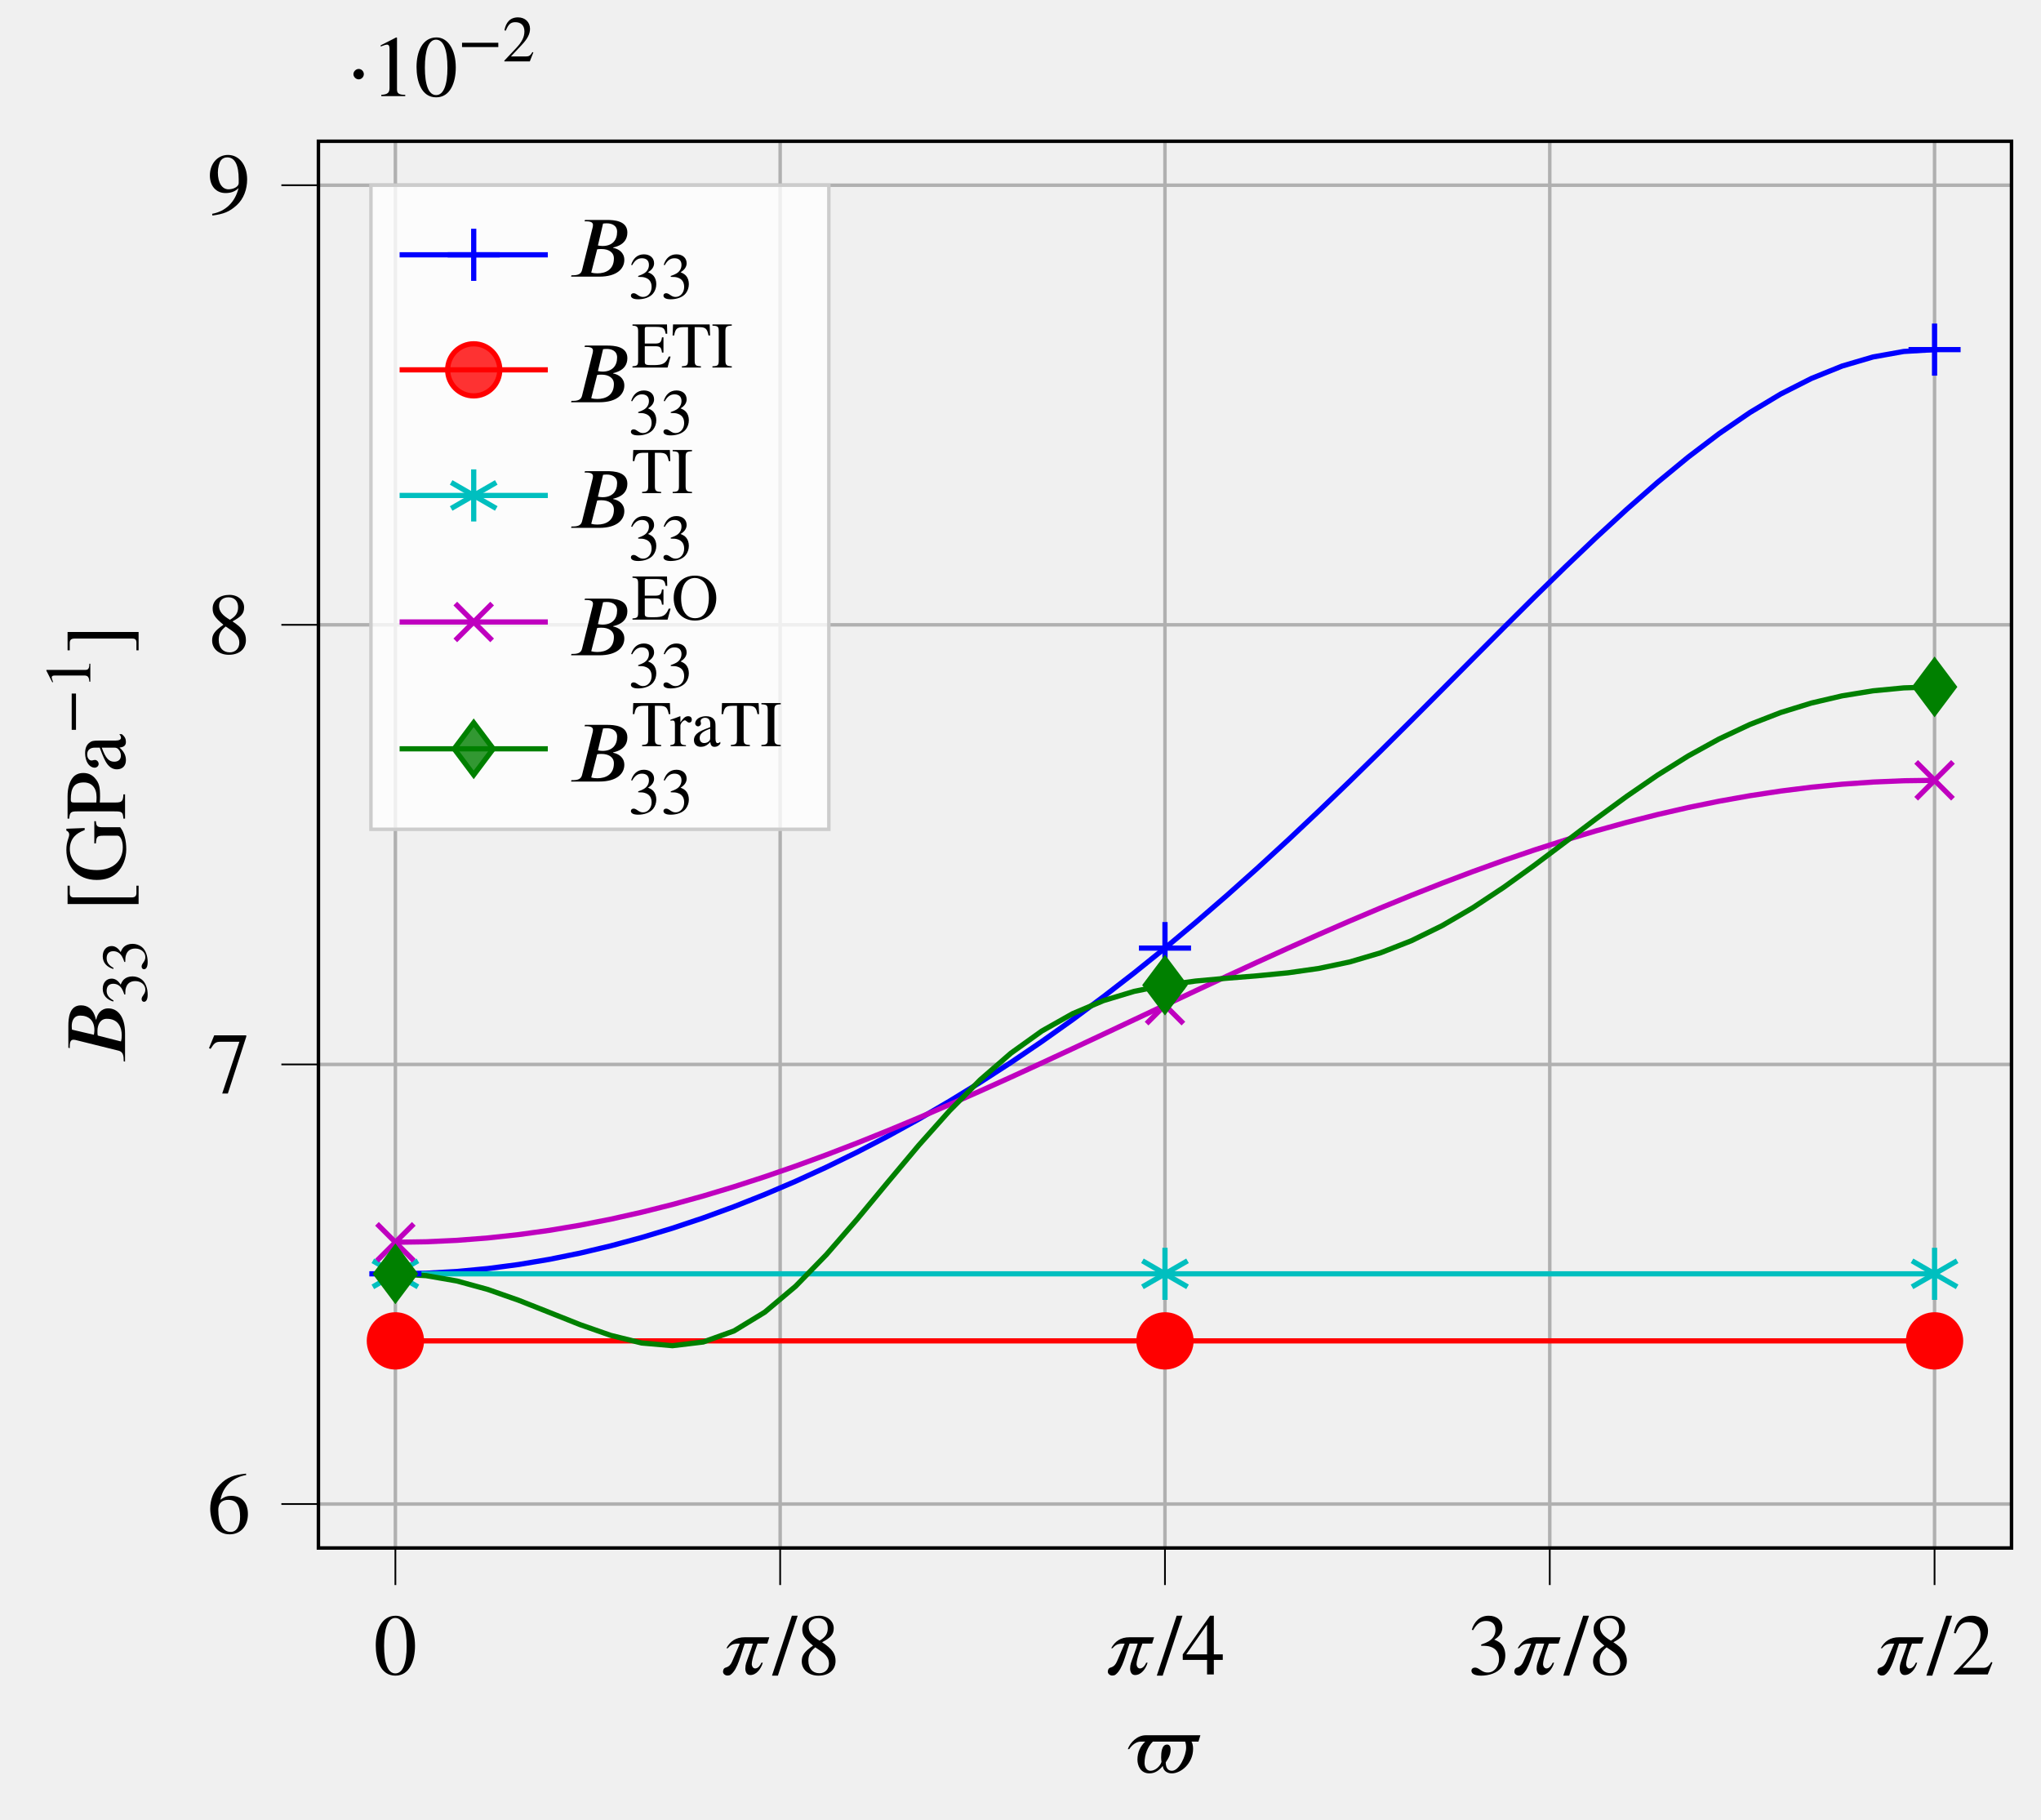
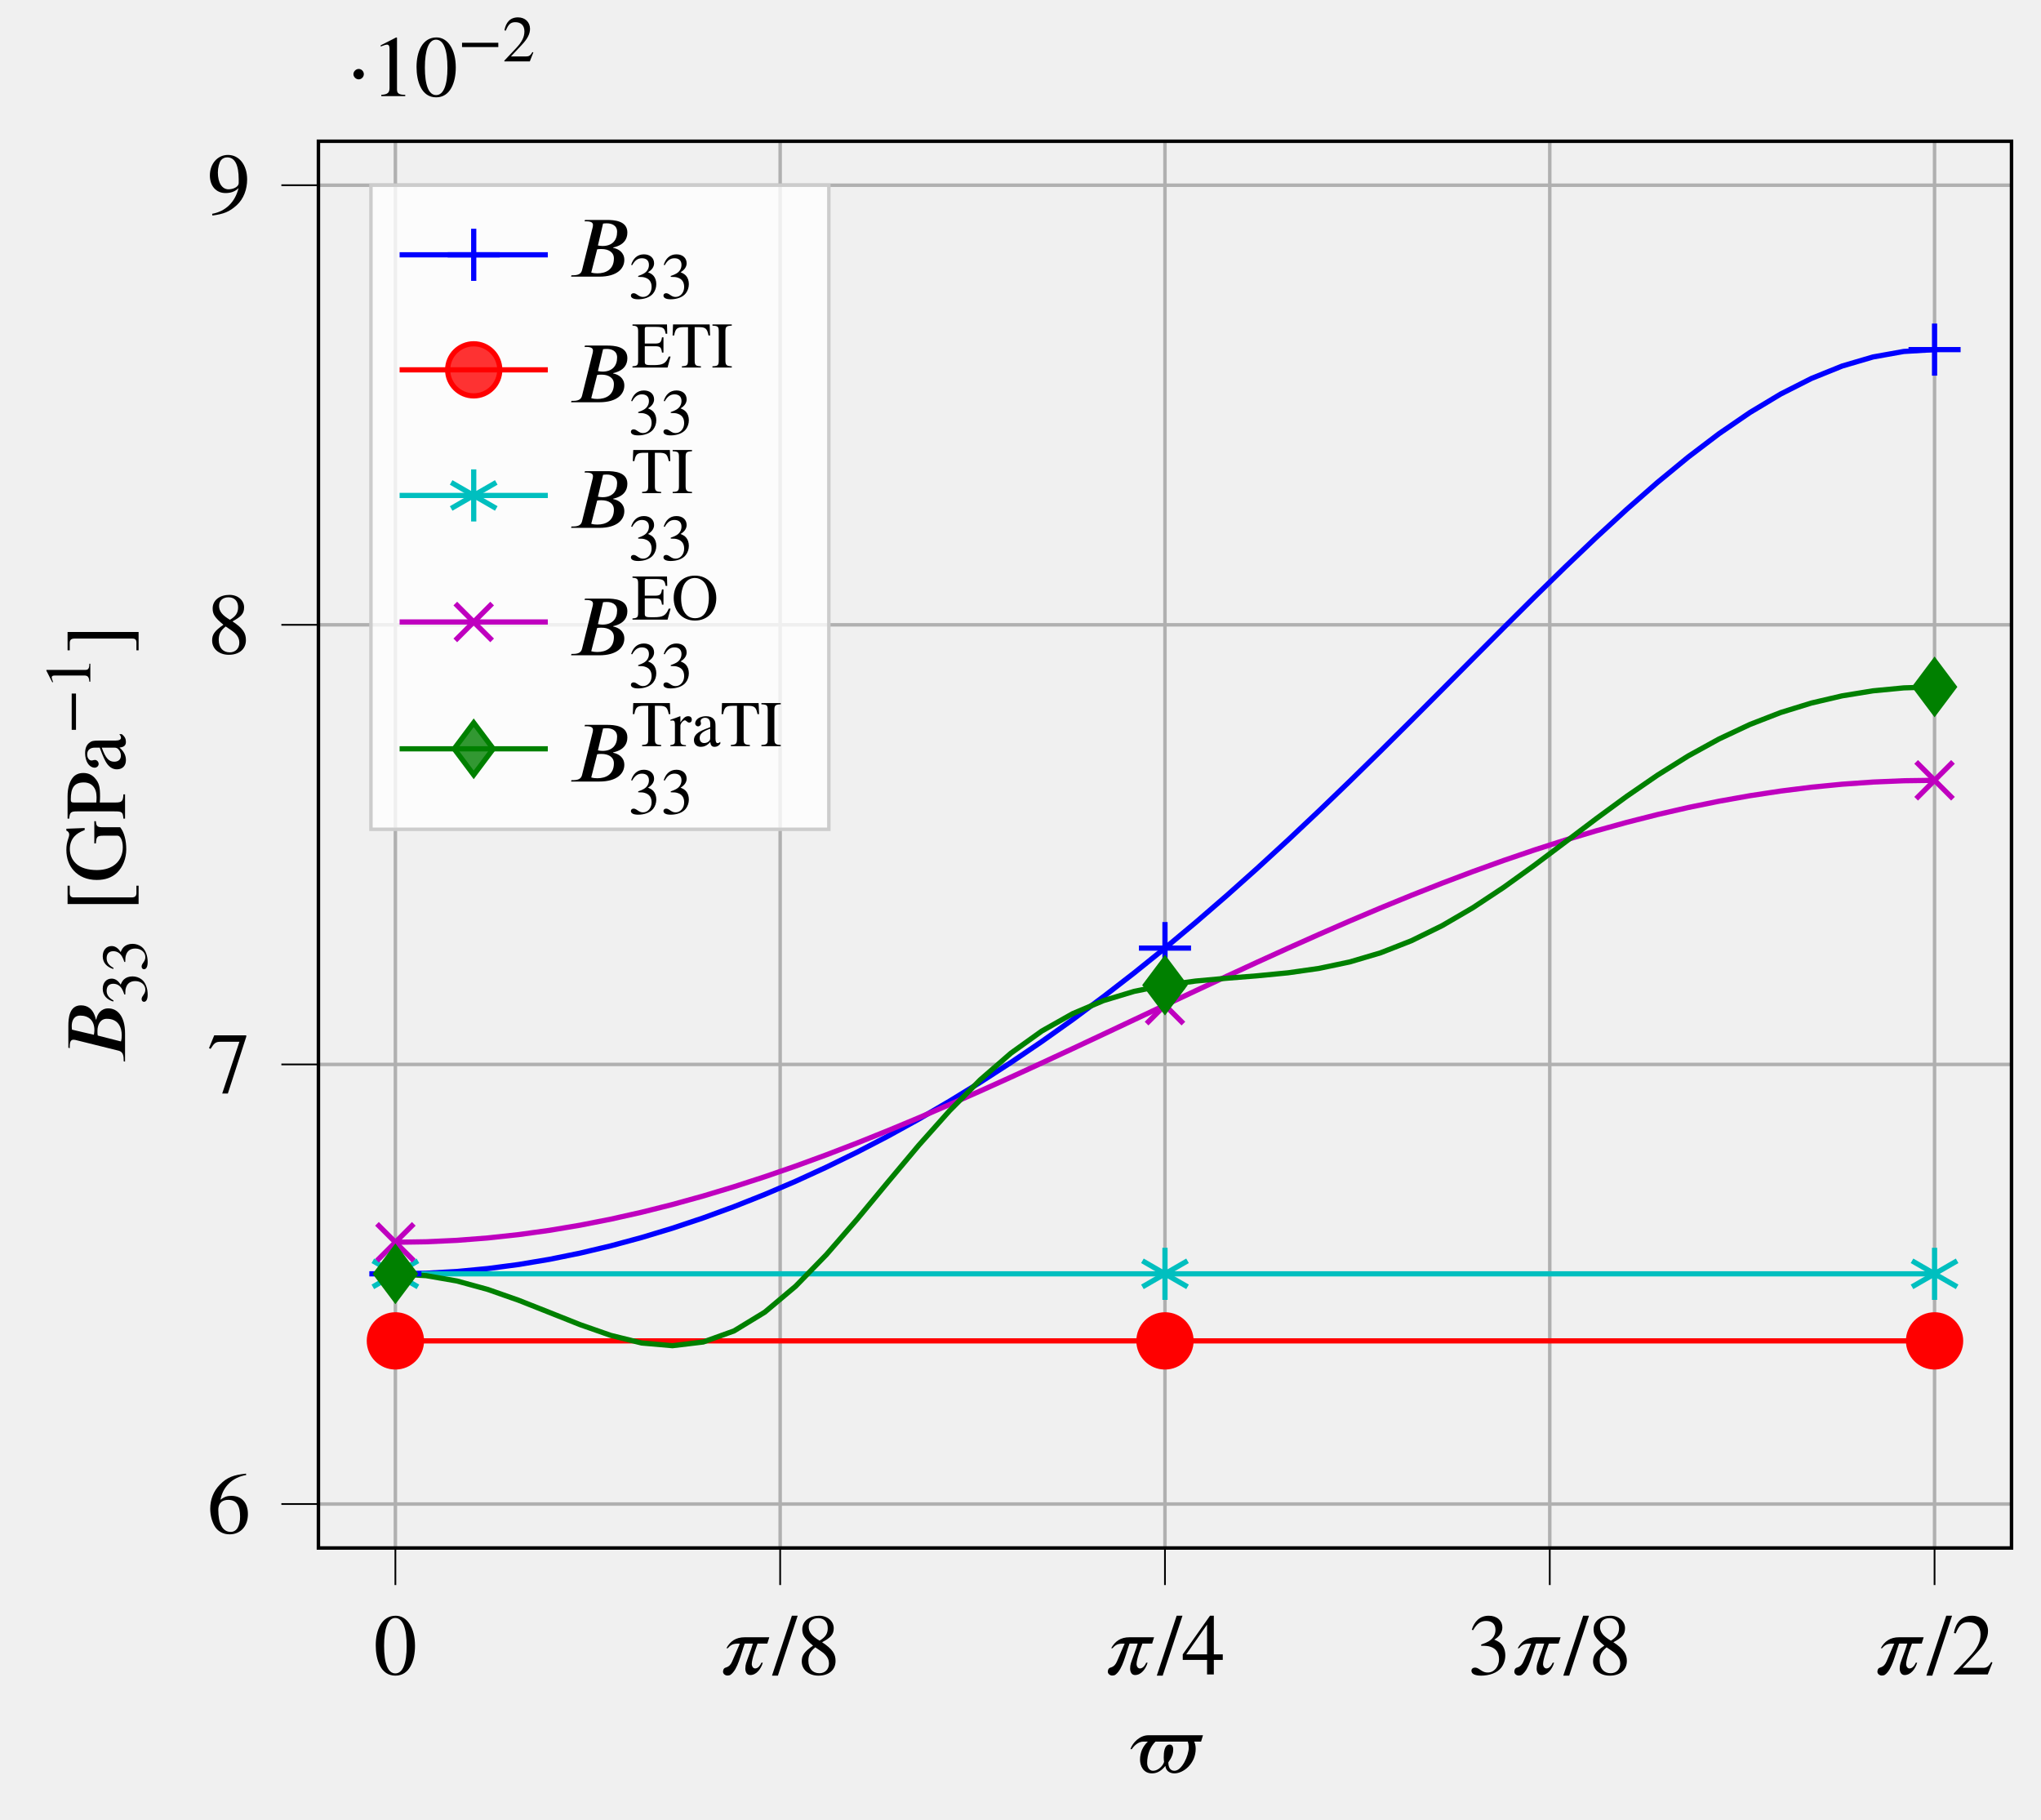
<svg xmlns="http://www.w3.org/2000/svg" xmlns:xlink="http://www.w3.org/1999/xlink" version="1.1" width="234.195" height="208.773" viewBox="0 0 234.195 208.773">
  <defs>
    <path id="font_1_49" d="M.38 .325C.38 .127 .335 .012 .25 .012 .164 .012 .12 .126 .12 .329 .12 .532 .165 .65 .248 .65 .336 .65 .38 .533 .38 .325M.476 .33C.476 .535 .385 .676 .254 .676 .093 .676 .024 .513 .024 .336 .024 .172 .079-.014 .25-.014 .413-.014 .476 .158 .476 .33Z" />
    <path id="font_1_3177" d="M.568 .428H.286C.182 .428 .118 .382 .074 .302H.09C.134 .355 .171 .355 .229 .355L.14 .149C.127 .12 .109 .091 .066 .079 .04 .072 .035 .046 .035 .031 .035 .007 .06-.013 .086-.013 .098-.013 .113-.011 .124-.002 .208 .061 .239 .233 .285 .355H.379C.354 .271 .324 .201 .301 .13 .295 .111 .292 .091 .292 .068 .292 .029 .309-.007 .349-.007 .419-.007 .472 .063 .493 .135H.477C.453 .081 .425 .069 .404 .069 .382 .069 .366 .094 .366 .117 .366 .184 .419 .312 .433 .355H.545L.568 .428Z" />
    <path id="font_1_48" d="M.287 .676H.22L-.009-.014H.059L.287 .676Z" />
    <path id="font_1_57" d="M.271 .272C.339 .226 .369 .186 .369 .124 .369 .059 .324 .014 .259 .014 .183 .014 .132 .066 .132 .158 .132 .223 .153 .264 .212 .312L.271 .272M.355 .533C.355 .471 .329 .429 .261 .389 .173 .441 .136 .487 .136 .549 .136 .611 .179 .648 .246 .648 .314 .648 .355 .602 .355 .533M.445 .155C.445 .235 .413 .289 .29 .371 .389 .424 .424 .458 .424 .533 .424 .611 .355 .676 .256 .676 .145 .676 .062 .616 .062 .52 .062 .455 .083 .417 .186 .332 .079 .257 .056 .218 .056 .149 .056 .055 .135-.014 .248-.014 .368-.014 .445 .052 .445 .155Z" />
    <path id="font_1_53" d="M.292 .231H.052L.292 .574V.231M.473 .167V.231H.37V.676H.326L.012 .231V.167H.292V0H.37V.167H.473Z" />
    <path id="font_1_52" d="M.061 .51C.102 .584 .148 .616 .21 .616 .276 .616 .318 .582 .318 .514 .318 .453 .286 .408 .237 .38 .217 .368 .191 .357 .153 .344V.33C.21 .33 .233 .327 .255 .32 .324 .3 .359 .251 .359 .175 .359 .09 .303 .022 .229 .022 .201 .022 .18 .027 .143 .053 .115 .073 .099 .079 .082 .079 .059 .079 .041 .064 .041 .043 .041 .007 .08-.014 .153-.014 .242-.014 .337 .015 .385 .079 .414 .117 .431 .166 .431 .219 .431 .271 .415 .317 .387 .348 .366 .37 .348 .382 .304 .401 .371 .441 .397 .491 .397 .539 .397 .621 .334 .676 .241 .676 .137 .676 .074 .609 .045 .514L.061 .51Z" />
    <path id="font_1_51" d="M.474 .137 .46 .143C.427 .087 .406 .076 .364 .076H.13L.295 .252C.384 .346 .423 .421 .423 .5 .423 .599 .351 .676 .238 .676 .115 .676 .051 .594 .03 .477L.051 .472C.091 .57 .126 .602 .198 .602 .283 .602 .337 .552 .337 .461 .337 .376 .301 .3 .207 .201L.029 .012V0H.42L.474 .137Z" />
    <path id="font_1_55" d="M.378 .189C.378 .086 .341 .014 .269 .014 .175 .014 .127 .114 .127 .267 .127 .359 .186 .383 .243 .383 .336 .383 .378 .317 .378 .189M.446 .685C.308 .67 .229 .646 .143 .556 .072 .483 .034 .388 .034 .28 .034 .21 .053 .138 .081 .087 .116 .023 .179-.014 .258-.014 .324-.014 .38 .013 .417 .059 .45 .099 .468 .155 .468 .22 .468 .349 .396 .429 .279 .429 .235 .429 .201 .422 .152 .384 .179 .535 .291 .643 .448 .669L.446 .685Z" />
    <path id="font_1_56" d="M.449 .646V.662H.08L.02 .515 .038 .506C.08 .574 .097 .588 .155 .588H.37L.172-.008H.237L.449 .646Z" />
    <path id="font_1_58" d="M.362 .355C.362 .302 .289 .28 .245 .28 .17 .28 .122 .355 .122 .474 .122 .528 .137 .587 .157 .614 .174 .636 .2 .648 .23 .648 .317 .648 .362 .562 .362 .394V.355M.059-.022C.189-.004 .254 .02 .339 .097 .419 .17 .459 .279 .459 .394 .459 .478 .435 .55 .395 .6 .356 .648 .302 .676 .238 .676 .119 .676 .03 .575 .03 .44 .03 .318 .102 .237 .21 .237 .269 .237 .317 .252 .36 .294 .32 .13 .208 .025 .056-.002L.059-.022Z" />
    <path id="font_1_1334" d="M.203 .253C.203 .285 .176 .313 .144 .313 .111 .313 .083 .283 .083 .253 .083 .223 .111 .193 .144 .193 .176 .193 .203 .221 .203 .253Z" />
    <path id="font_1_50" d="M.394 0V.015C.319 .015 .299 .033 .299 .076V.673L.29 .676 .111 .585V.571L.138 .581C.156 .588 .173 .593 .183 .593 .204 .593 .213 .578 .213 .544V.095C.213 .04 .192 .019 .118 .015V0H.394Z" />
    <path id="font_2_1155" d="M.621 .22V.286H.064V.22H.621Z" />
    <path id="font_2_51" d="M.474 .137 .46 .143C.427 .087 .406 .076 .364 .076H.13L.295 .252C.384 .346 .423 .421 .423 .5 .423 .599 .351 .676 .238 .676 .115 .676 .051 .594 .03 .477L.051 .472C.091 .57 .126 .602 .198 .602 .283 .602 .337 .552 .337 .461 .337 .376 .301 .3 .207 .201L.029 .012V0H.42L.474 .137Z" />
    <clipPath id="clip_3">
      <path transform="matrix(1,0,0,-1,36.538,177.6)" d="M0 0H194.274V161.394H0Z" />
    </clipPath>
    <path id="font_1_3193" d="M.69 .355C.698 .336 .702 .314 .702 .284 .702 .198 .625 .019 .537 .019 .484 .019 .467 .066 .467 .116 .503 .168 .523 .21 .523 .265 .523 .302 .506 .321 .483 .321 .419 .321 .414 .225 .414 .172 .414 .158 .416 .136 .418 .121 .405 .075 .349 .019 .291 .019 .246 .019 .223 .063 .223 .109 .223 .209 .26 .298 .319 .355H.69M.866 .428H.237C.14 .428 .057 .346 .03 .268H.046C.079 .317 .127 .355 .181 .355H.231C.174 .301 .141 .232 .141 .147 .141 .078 .177-.011 .279-.011 .345-.011 .392 .025 .433 .075 .437 .024 .478-.011 .537-.011 .641-.011 .782 .102 .782 .272 .782 .306 .776 .332 .764 .355H.844L.866 .428Z" />
    <path id="font_1_2477" d="M.338 .314C.353 .318 .373 .318 .389 .318 .467 .318 .531 .283 .531 .21 .531 .08 .435 .038 .341 .038 .315 .038 .295 .04 .27 .047L.338 .314M.406 .611C.419 .613 .434 .614 .449 .614 .503 .614 .568 .593 .568 .516 .568 .419 .512 .353 .4 .353 .385 .353 .367 .355 .347 .359L.406 .611M.198 .653 .193 .637H.212C.271 .637 .29 .621 .29 .595 .29 .589 .289 .579 .288 .574L.165 .079C.157 .045 .138 .016 .062 .016H.042L.038 0H.362C.569 0 .651 .094 .651 .193 .651 .278 .584 .32 .524 .331L.521 .335C.541 .34 .57 .348 .595 .361 .643 .385 .686 .43 .686 .508 .686 .644 .534 .653 .45 .653H.198Z" />
    <path id="font_2_52" d="M.061 .51C.102 .584 .148 .616 .21 .616 .276 .616 .318 .582 .318 .514 .318 .453 .286 .408 .237 .38 .217 .368 .191 .357 .153 .344V.33C.21 .33 .233 .327 .255 .32 .324 .3 .359 .251 .359 .175 .359 .09 .303 .022 .229 .022 .201 .022 .18 .027 .143 .053 .115 .073 .099 .079 .082 .079 .059 .079 .041 .064 .041 .043 .041 .007 .08-.014 .153-.014 .242-.014 .337 .015 .385 .079 .414 .117 .431 .166 .431 .219 .431 .271 .415 .317 .387 .348 .366 .37 .348 .382 .304 .401 .371 .441 .397 .491 .397 .539 .397 .621 .334 .676 .241 .676 .137 .676 .074 .609 .045 .514L.061 .51Z" />
    <path id="font_1_92" d="M.299-.156V-.131H.216C.183-.131 .164-.117 .164-.077V.589C.164 .625 .182 .637 .216 .637H.299V.662H.088V-.156H.299Z" />
    <path id="font_4_40" d="M.709 .354H.453V.336C.532 .33 .542 .322 .542 .244V.087C.542 .054 .486 .026 .409 .026 .252 .026 .146 .138 .146 .324 .146 .423 .17 .514 .223 .567 .266 .611 .321 .636 .39 .636 .446 .636 .498 .617 .536 .581 .566 .552 .582 .526 .607 .465H.63L.622 .676H.6C.594 .657 .576 .643 .555 .643 .545 .643 .53 .646 .511 .653 .466 .668 .432 .676 .378 .676 .281 .676 .199 .645 .139 .59 .072 .529 .032 .437 .032 .327 .032 .229 .059 .152 .115 .093 .181 .024 .283-.014 .385-.014 .488-.014 .584 .011 .639 .056V.256C.639 .321 .651 .331 .709 .336V.354Z" />
    <path id="font_4_49" d="M.202 .589C.202 .616 .208 .625 .237 .625 .373 .625 .433 .585 .433 .475 .433 .385 .373 .328 .263 .328 .243 .328 .225 .329 .202 .331V.589M.016 .662V.643C.09 .637 .1 .625 .1 .551V.122C.1 .036 .094 .025 .016 .019V0H.296V.019C.215 .023 .202 .036 .202 .112V.291C.229 .289 .245 .288 .271 .288 .378 .288 .427 .297 .485 .349 .522 .382 .542 .427 .542 .48 .542 .53 .525 .571 .492 .599 .447 .637 .375 .662 .275 .662H.016Z" />
    <path id="font_4_66" d="M.287 .127C.287 .098 .281 .084 .252 .064 .235 .053 .214 .048 .194 .048 .155 .048 .125 .072 .125 .125 .125 .156 .135 .18 .159 .202 .184 .225 .225 .246 .287 .268V.127M.442 .066C.425 .052 .415 .047 .399 .047 .381 .047 .368 .067 .368 .113V.304C.368 .365 .364 .386 .34 .415 .316 .444 .278 .46 .222 .46 .177 .46 .135 .448 .107 .43 .072 .408 .056 .376 .056 .35 .056 .323 .078 .304 .099 .304 .125 .304 .145 .326 .145 .345 .145 .366 .139 .369 .139 .387 .139 .414 .169 .436 .209 .436 .254 .436 .287 .408 .287 .346V.292C.174 .25 .137 .231 .107 .211 .068 .185 .037 .146 .037 .094 .037 .028 .08-.01 .142-.01 .185-.01 .234 .003 .287 .063H.288C.293 .01 .315-.01 .352-.01 .386-.01 .412 0 .442 .038V.066Z" />
    <path id="font_2_50" d="M.394 0V.015C.319 .015 .299 .033 .299 .076V.673L.29 .676 .111 .585V.571L.138 .581C.156 .588 .173 .593 .183 .593 .204 .593 .213 .578 .213 .544V.095C.213 .04 .192 .019 .118 .015V0H.394Z" />
    <path id="font_1_94" d="M.245-.156V.662H.034V.637H.118C.156 .637 .169 .618 .169 .583V-.085C.169-.116 .157-.131 .122-.131H.034V-.156H.245Z" />
    <path id="font_4_38" d="M.597 .169H.569C.524 .063 .481 .037 .338 .037H.302C.228 .037 .201 .042 .201 .084V.327H.352C.438 .327 .453 .314 .465 .23H.488V.464H.465C.453 .385 .438 .368 .352 .368H.201V.588C.201 .62 .208 .624 .236 .624H.367C.483 .624 .506 .609 .521 .519H.546L.542 .662H.012V.643C.087 .639 .099 .624 .099 .55V.114C.099 .037 .089 .024 .012 .019V0H.551L.597 .169Z" />
    <path id="font_4_53" d="M.593 .492 .586 .662H.024L.017 .492H.041C.061 .602 .088 .62 .194 .62H.254V.123C.254 .035 .243 .024 .16 .019V0H.452V.019C.37 .023 .356 .035 .356 .111V.62H.415C.521 .62 .547 .602 .569 .492H.593Z" />
    <path id="font_4_42" d="M.315 0V.019C.233 .022 .217 .037 .217 .112V.551C.217 .627 .231 .639 .315 .643V.662H.018V.643C.103 .638 .115 .63 .115 .551V.112C.115 .034 .102 .022 .018 .019V0H.315Z" />
    <path id="font_4_48" d="M.574 .337C.574 .217 .546 .123 .491 .07 .456 .037 .412 .022 .362 .022 .316 .022 .272 .036 .238 .067 .177 .123 .148 .213 .148 .332 .148 .427 .174 .524 .217 .573 .256 .618 .306 .64 .36 .64 .407 .64 .447 .623 .483 .593 .54 .545 .574 .451 .574 .337M.688 .331C.688 .529 .557 .676 .361 .676 .166 .676 .034 .537 .034 .334 .034 .126 .167-.014 .361-.014 .553-.014 .688 .125 .688 .331Z" />
    <path id="font_4_83" d="M.16 .458 .155 .46C.102 .439 .066 .425 .007 .406V.39C.021 .393 .03 .394 .042 .394 .067 .394 .076 .378 .076 .334V.084C.076 .034 .069 .027 .005 .015V0H.245V.015C.177 .018 .16 .033 .16 .09V.315C.16 .347 .202 .397 .23 .397 .236 .397 .245 .392 .256 .382 .272 .367 .283 .362 .296 .362 .32 .362 .335 .379 .335 .407 .335 .44 .314 .46 .28 .46 .238 .46 .21 .438 .16 .366V.458Z" />
  </defs>
  <path transform="matrix(1,0,0,-1,36.538,177.6)" stroke-width=".399" stroke-linecap="butt" stroke-miterlimit="10" stroke-linejoin="miter" fill="none" stroke="#b0b0b0" d="M8.831 0V161.394M52.982 0V161.394M97.136 0V161.394M141.29 0V161.394M185.443 0V161.394" />
  <path transform="matrix(1,0,0,-1,36.538,177.6)" stroke-width=".399" stroke-linecap="butt" stroke-miterlimit="10" stroke-linejoin="miter" fill="none" stroke="#b0b0b0" d="M0 5.044H194.274M0 55.479H194.274M0 105.915H194.274M0 156.35H194.274" />
  <path transform="matrix(1,0,0,-1,36.538,177.6)" stroke-width=".199" stroke-linecap="butt" stroke-miterlimit="10" stroke-linejoin="miter" fill="none" stroke="#000000" d="M8.831-4.252V0M52.982-4.252V0M97.136-4.252V0M141.29-4.252V0M185.443-4.252V0" />
  <path transform="matrix(1,0,0,-1,36.538,177.6)" stroke-width=".199" stroke-linecap="butt" stroke-miterlimit="10" stroke-linejoin="miter" fill="none" stroke="#000000" d="M-4.252 5.044H0M-4.252 55.479H0M-4.252 105.915H0M-4.252 156.35H0" />
  <path transform="matrix(1,0,0,-1,36.538,177.6)" stroke-width=".399" stroke-linecap="butt" stroke-miterlimit="10" stroke-linejoin="miter" fill="none" stroke="#000000" d="M0 0V161.394H194.274V0H0Z" />
  <use data-text="0" xlink:href="#font_1_49" transform="matrix(9.96264,0,0,-9.96264,42.877,192.107)" />
  <use data-text="𝜋" xlink:href="#font_1_3177" transform="matrix(9.96264,0,0,-9.96264,82.615,192.107)" />
  <use data-text="/" xlink:href="#font_1_48" transform="matrix(9.96264,0,0,-9.96264,88.67228,192.107)" />
  <use data-text="8" xlink:href="#font_1_57" transform="matrix(9.96264,0,0,-9.96264,91.4419,192.107)" />
  <use data-text="𝜋" xlink:href="#font_1_3177" transform="matrix(9.96264,0,0,-9.96264,126.768,192.107)" />
  <use data-text="/" xlink:href="#font_1_48" transform="matrix(9.96264,0,0,-9.96264,132.8253,192.107)" />
  <use data-text="4" xlink:href="#font_1_53" transform="matrix(9.96264,0,0,-9.96264,135.5949,192.107)" />
  <use data-text="3" xlink:href="#font_1_52" transform="matrix(9.96264,0,0,-9.96264,168.431,192.107)" />
  <use data-text="𝜋" xlink:href="#font_1_3177" transform="matrix(9.96264,0,0,-9.96264,173.4123,192.107)" />
  <use data-text="/" xlink:href="#font_1_48" transform="matrix(9.96264,0,0,-9.96264,179.4696,192.107)" />
  <use data-text="8" xlink:href="#font_1_57" transform="matrix(9.96264,0,0,-9.96264,182.2392,192.107)" />
  <use data-text="𝜋" xlink:href="#font_1_3177" transform="matrix(9.96264,0,0,-9.96264,215.074,192.107)" />
  <use data-text="/" xlink:href="#font_1_48" transform="matrix(9.96264,0,0,-9.96264,221.1313,192.107)" />
  <use data-text="2" xlink:href="#font_1_51" transform="matrix(9.96264,0,0,-9.96264,223.9009,192.107)" />
  <use data-text="6" xlink:href="#font_1_55" transform="matrix(9.96264,0,0,-9.96264,23.784,175.894)" />
  <use data-text="7" xlink:href="#font_1_56" transform="matrix(9.96264,0,0,-9.96264,23.784,125.38)" />
  <use data-text="8" xlink:href="#font_1_57" transform="matrix(9.96264,0,0,-9.96264,23.784,74.98401)" />
  <use data-text="9" xlink:href="#font_1_58" transform="matrix(9.96264,0,0,-9.96264,23.784,24.51001)" />
  <use data-text="⋅" xlink:href="#font_1_1334" transform="matrix(9.96264,0,0,-9.96264,39.726,11.028)" />
  <use data-text="1" xlink:href="#font_1_50" transform="matrix(9.96264,0,0,-9.96264,42.57532,11.028)" />
  <use data-text="0" xlink:href="#font_1_49" transform="matrix(9.96264,0,0,-9.96264,47.55663,11.028)" />
  <use data-text="−" xlink:href="#font_2_1155" transform="matrix(7.47198,0,0,-7.47198,52.538,7.042999)" />
  <use data-text="2" xlink:href="#font_2_51" transform="matrix(7.47198,0,0,-7.47198,57.6563,7.042999)" />
  <g clip-path="url(#clip_3)">
    <path transform="matrix(1,0,0,-1,36.538,177.6)" stroke-width=".598" stroke-linecap="butt" stroke-miterlimit="10" stroke-linejoin="miter" fill="none" stroke="#0000ff" d="M8.831 31.454 12.363 31.522 15.895 31.723 19.427 32.057 22.96 32.522 26.492 33.114 30.024 33.83 33.557 34.667 37.089 35.621 40.621 36.689 44.153 37.87 47.686 39.162 51.218 40.563 54.75 42.071 58.283 43.689 61.815 45.416 65.347 47.252 68.879 49.199 72.412 51.259 75.944 53.43 79.476 55.712 83.008 58.11 86.541 60.62 90.073 63.245 93.605 65.98 97.138 68.826 100.67 71.778 104.202 74.833 107.734 77.987 111.267 81.231 114.799 84.558 118.331 87.959 121.864 91.422 125.396 94.932 128.928 98.473 132.46 102.028 135.993 105.574 139.525 109.088 143.057 112.544 146.589 115.912 150.122 119.162 153.654 122.258 157.186 125.165 160.719 127.848 164.251 130.268 167.783 132.39 171.315 134.18 174.848 135.607 178.38 136.646 181.912 137.277 185.444 137.489" />
    <path transform="matrix(1,0,0,-1,36.538,177.6)" stroke-width=".598" stroke-linecap="butt" stroke-miterlimit="10" stroke-linejoin="miter" fill="none" stroke="#ff0000" d="M8.831 23.761H12.363 15.895 19.427 22.96 26.492 30.024 33.557 37.089 40.621 44.153 47.686 51.218 54.75 58.283 61.815 65.347 68.879 72.412 75.944 79.476 83.008 86.541 90.073 93.605 97.138 100.67 104.202 107.734 111.267 114.799 118.331 121.864 125.396 128.928 132.46 135.993 139.525 143.057 146.589 150.122 153.654 157.186 160.719 164.251 167.783 171.315 174.848 178.38 181.912 185.444" />
    <path transform="matrix(1,0,0,-1,36.538,177.6)" stroke-width=".598" stroke-linecap="butt" stroke-miterlimit="10" stroke-linejoin="miter" fill="none" stroke="#00bfbf" d="M8.831 31.454H12.363 15.895 19.427 22.96 26.492 30.024 33.557 37.089 40.621 44.153 47.686 51.218 54.75 58.283 61.815 65.347 68.879 72.412 75.944 79.476 83.008 86.541 90.073 93.605 97.138 100.67 104.202 107.734 111.267 114.799 118.331 121.864 125.396 128.928 132.46 135.993 139.525 143.057 146.589 150.122 153.654 157.186 160.719 164.251 167.783 171.315 174.848 178.38 181.912 185.444" />
    <path transform="matrix(1,0,0,-1,36.538,177.6)" stroke-width=".598" stroke-linecap="butt" stroke-miterlimit="10" stroke-linejoin="miter" fill="none" stroke="#bf00bf" d="M8.831 35.076 12.363 35.131 15.895 35.296 19.427 35.57 22.96 35.953 26.492 36.441 30.024 37.034 33.557 37.728 37.089 38.52 40.621 39.407 44.153 40.384 47.686 41.448 51.218 42.593 54.75 43.814 58.283 45.107 61.815 46.465 65.347 47.883 68.879 49.354 72.412 50.873 75.944 52.432 79.476 54.026 83.008 55.647 86.541 57.29 90.073 58.947 93.605 60.611 97.138 62.277 100.67 63.937 104.202 65.585 107.734 67.215 111.267 68.82 114.799 70.394 118.331 71.932 121.864 73.427 125.396 74.874 128.928 76.268 132.46 77.604 135.993 78.877 139.525 80.082 143.057 81.216 146.589 82.273 150.122 83.251 153.654 84.147 157.186 84.956 160.719 85.677 164.251 86.307 167.783 86.843 171.315 87.284 174.848 87.629 178.38 87.876 181.912 88.025 185.444 88.075" />
    <path transform="matrix(1,0,0,-1,36.538,177.6)" stroke-width=".598" stroke-linecap="butt" stroke-miterlimit="10" stroke-linejoin="miter" fill="none" stroke="#008000" d="M8.831 31.454 12.363 31.244 15.895 30.632 19.427 29.665 22.96 28.425 26.492 27.029 30.024 25.624 33.557 24.389 37.089 23.518 40.621 23.209 44.153 23.632 47.686 24.904 51.218 27.057 54.75 30.025 58.283 33.653 61.815 37.722 65.347 41.982 68.879 46.195 72.412 50.157 75.944 53.718 79.476 56.783 83.008 59.31 86.541 61.302 90.073 62.798 93.605 63.862 97.138 64.579 100.67 65.046 104.202 65.366 107.734 65.647 111.267 65.991 114.799 66.494 118.331 67.236 121.864 68.28 125.396 69.663 128.928 71.394 132.46 73.452 135.993 75.788 139.525 78.328 143.057 80.981 146.589 83.649 150.122 86.238 153.654 88.668 157.186 90.876 160.719 92.82 164.251 94.48 167.783 95.852 171.315 96.943 174.848 97.768 178.38 98.342 181.912 98.68 185.444 98.791" />
  </g>
  <path transform="matrix(1,0,0,-1,36.538,177.6)" stroke-width=".598" stroke-linecap="butt" stroke-miterlimit="10" stroke-linejoin="miter" fill="none" stroke="#0000ff" d="M5.842 31.454H11.82M8.831 34.443V28.465" />
  <path transform="matrix(1,0,0,-1,36.538,177.6)" stroke-width=".598" stroke-linecap="butt" stroke-miterlimit="10" stroke-linejoin="miter" fill="none" stroke="#0000ff" d="M94.149 68.826H100.126M97.138 71.814V65.837" />
  <path transform="matrix(1,0,0,-1,36.538,177.6)" stroke-width=".598" stroke-linecap="butt" stroke-miterlimit="10" stroke-linejoin="miter" fill="none" stroke="#0000ff" d="M182.456 137.489H188.433M185.444 140.478V134.5" />
  <path transform="matrix(1,0,0,-1,36.538,177.6)" stroke-width=".598" stroke-linecap="butt" stroke-miterlimit="10" stroke-linejoin="miter" fill="none" stroke="#0000ff" d="" />
  <path transform="matrix(1,0,0,-1,36.538,177.6)" d="M11.82 23.761C11.82 25.412 10.481 26.75 8.831 26.75 7.18 26.75 5.842 25.412 5.842 23.761 5.842 22.11 7.18 20.772 8.831 20.772 10.481 20.772 11.82 22.11 11.82 23.761ZM8.831 23.761" fill="#ff0000" />
  <path transform="matrix(1,0,0,-1,36.538,177.6)" stroke-width=".598" stroke-linecap="butt" stroke-miterlimit="10" stroke-linejoin="miter" fill="none" stroke="#ff0000" d="M11.82 23.761C11.82 25.412 10.481 26.75 8.831 26.75 7.18 26.75 5.842 25.412 5.842 23.761 5.842 22.11 7.18 20.772 8.831 20.772 10.481 20.772 11.82 22.11 11.82 23.761ZM8.831 23.761" />
  <path transform="matrix(1,0,0,-1,36.538,177.6)" d="M100.126 23.761C100.126 25.412 98.788 26.75 97.138 26.75 95.487 26.75 94.149 25.412 94.149 23.761 94.149 22.11 95.487 20.772 97.138 20.772 98.788 20.772 100.126 22.11 100.126 23.761ZM97.138 23.761" fill="#ff0000" />
  <path transform="matrix(1,0,0,-1,36.538,177.6)" stroke-width=".598" stroke-linecap="butt" stroke-miterlimit="10" stroke-linejoin="miter" fill="none" stroke="#ff0000" d="M100.126 23.761C100.126 25.412 98.788 26.75 97.138 26.75 95.487 26.75 94.149 25.412 94.149 23.761 94.149 22.11 95.487 20.772 97.138 20.772 98.788 20.772 100.126 22.11 100.126 23.761ZM97.138 23.761" />
  <path transform="matrix(1,0,0,-1,36.538,177.6)" d="M188.433 23.761C188.433 25.412 187.095 26.75 185.444 26.75 183.794 26.75 182.456 25.412 182.456 23.761 182.456 22.11 183.794 20.772 185.444 20.772 187.095 20.772 188.433 22.11 188.433 23.761ZM185.444 23.761" fill="#ff0000" />
  <path transform="matrix(1,0,0,-1,36.538,177.6)" stroke-width=".598" stroke-linecap="butt" stroke-miterlimit="10" stroke-linejoin="miter" fill="none" stroke="#ff0000" d="M188.433 23.761C188.433 25.412 187.095 26.75 185.444 26.75 183.794 26.75 182.456 25.412 182.456 23.761 182.456 22.11 183.794 20.772 185.444 20.772 187.095 20.772 188.433 22.11 188.433 23.761ZM185.444 23.761" />
  <path transform="matrix(1,0,0,-1,36.538,177.6)" stroke-width=".598" stroke-linecap="butt" stroke-miterlimit="10" stroke-linejoin="miter" fill="none" stroke="#ff0000" d="" />
  <path transform="matrix(1,0,0,-1,36.538,177.6)" stroke-width=".598" stroke-linecap="butt" stroke-miterlimit="10" stroke-linejoin="miter" fill="none" stroke="#00bfbf" d="M8.831 28.465V34.443M11.419 32.948 6.242 29.96M11.419 29.96 6.242 32.948" />
  <path transform="matrix(1,0,0,-1,36.538,177.6)" stroke-width=".598" stroke-linecap="butt" stroke-miterlimit="10" stroke-linejoin="miter" fill="none" stroke="#00bfbf" d="M97.138 28.465V34.443M99.726 32.948 94.549 29.96M99.726 29.96 94.549 32.948" />
  <path transform="matrix(1,0,0,-1,36.538,177.6)" stroke-width=".598" stroke-linecap="butt" stroke-miterlimit="10" stroke-linejoin="miter" fill="none" stroke="#00bfbf" d="M185.444 28.465V34.443M188.033 32.948 182.856 29.96M188.033 29.96 182.856 32.948" />
  <path transform="matrix(1,0,0,-1,36.538,177.6)" stroke-width=".598" stroke-linecap="butt" stroke-miterlimit="10" stroke-linejoin="miter" fill="none" stroke="#00bfbf" d="" />
  <path transform="matrix(1,0,0,-1,36.538,177.6)" stroke-width=".598" stroke-linecap="butt" stroke-miterlimit="10" stroke-linejoin="miter" fill="none" stroke="#bf00bf" d="M6.717 32.962 10.944 37.189M6.717 37.189 10.944 32.962" />
  <path transform="matrix(1,0,0,-1,36.538,177.6)" stroke-width=".598" stroke-linecap="butt" stroke-miterlimit="10" stroke-linejoin="miter" fill="none" stroke="#bf00bf" d="M95.024 60.163 99.251 64.39M95.024 64.39 99.251 60.163" />
  <path transform="matrix(1,0,0,-1,36.538,177.6)" stroke-width=".598" stroke-linecap="butt" stroke-miterlimit="10" stroke-linejoin="miter" fill="none" stroke="#bf00bf" d="M183.331 85.961 187.558 90.188M183.331 90.188 187.558 85.961" />
  <path transform="matrix(1,0,0,-1,36.538,177.6)" stroke-width=".598" stroke-linecap="butt" stroke-miterlimit="10" stroke-linejoin="miter" fill="none" stroke="#bf00bf" d="" />
  <path transform="matrix(1,0,0,-1,36.538,177.6)" d="M8.831 34.443 11.072 31.454 8.831 28.465 6.589 31.454Z" fill="#008000" />
  <path transform="matrix(1,0,0,-1,36.538,177.6)" stroke-width=".598" stroke-linecap="butt" stroke-miterlimit="10" stroke-linejoin="miter" fill="none" stroke="#008000" d="M8.831 34.443 11.072 31.454 8.831 28.465 6.589 31.454Z" />
  <path transform="matrix(1,0,0,-1,36.538,177.6)" d="M97.138 67.568 99.379 64.579 97.138 61.59 94.896 64.579Z" fill="#008000" />
  <path transform="matrix(1,0,0,-1,36.538,177.6)" stroke-width=".598" stroke-linecap="butt" stroke-miterlimit="10" stroke-linejoin="miter" fill="none" stroke="#008000" d="M97.138 67.568 99.379 64.579 97.138 61.59 94.896 64.579Z" />
  <path transform="matrix(1,0,0,-1,36.538,177.6)" d="M185.444 101.78 187.686 98.791 185.444 95.802 183.203 98.791Z" fill="#008000" />
  <path transform="matrix(1,0,0,-1,36.538,177.6)" stroke-width=".598" stroke-linecap="butt" stroke-miterlimit="10" stroke-linejoin="miter" fill="none" stroke="#008000" d="M185.444 101.78 187.686 98.791 185.444 95.802 183.203 98.791Z" />
  <path transform="matrix(1,0,0,-1,36.538,177.6)" stroke-width=".598" stroke-linecap="butt" stroke-miterlimit="10" stroke-linejoin="miter" fill="none" stroke="#008000" d="" />
-   <use data-text="𝜛" xlink:href="#font_1_3193" transform="matrix(9.96264,0,0,-9.96264,129.111,203.35)" />
+   <use data-text="𝜛" xlink:href="#font_1_3193" transform="matrix(9.96264,0,0,-9.96264,129.409,203.35)" />
  <use data-text="𝐵" xlink:href="#font_1_2477" transform="matrix(0,-9.96264,-9.96264,-0,14.349,122.177)" />
  <use data-text="3" xlink:href="#font_2_52" transform="matrix(0,-7.47198,-7.47198,-0,16.84,115.243)" />
  <use data-text="3" xlink:href="#font_2_52" transform="matrix(0,-7.47198,-7.47198,-0,16.84,111.507)" />
  <use data-text="[" xlink:href="#font_1_92" transform="matrix(0,-9.96264,-9.96264,-0,14.349,104.595)" />
  <use data-text="G" xlink:href="#font_4_40" transform="matrix(0,-9.96264,-9.96264,-0,14.349,101.277)" />
  <use data-text="P" xlink:href="#font_4_49" transform="matrix(0,-9.96264,-9.96264,-0,14.349,94.08397)" />
  <use data-text="a" xlink:href="#font_4_66" transform="matrix(0,-9.96264,-9.96264,-0,14.349,88.63441)" />
  <use data-text="−" xlink:href="#font_2_1155" transform="matrix(0,-7.47198,-7.47198,-0,10.364,84.211)" />
  <use data-text="1" xlink:href="#font_2_50" transform="matrix(0,-7.47198,-7.47198,-0,10.364,79.0927)" />
  <use data-text="]" xlink:href="#font_1_94" transform="matrix(0,-9.96264,-9.96264,-0,14.349,74.94901)" />
  <path transform="matrix(1,0,0,-1,36.538,177.6)" d="M6.027 82.455H58.568V156.353H6.027Z" fill="#ffffff" fill-opacity=".8" />
  <path transform="matrix(1,0,0,-1,36.538,177.6)" stroke-width=".399" stroke-linecap="butt" stroke-miterlimit="10" stroke-linejoin="miter" fill="none" stroke="#cccccc" d="M6.027 82.455H58.568V156.353H6.027Z" />
  <path transform="matrix(1,0,0,-1,45.852,29.234)" stroke-width=".598" stroke-linecap="butt" stroke-miterlimit="10" stroke-linejoin="miter" fill="none" stroke="#0000ff" d="M0 0H8.504 17.008" />
  <path transform="matrix(1,0,0,-1,45.852,29.234)" stroke-width=".598" stroke-linecap="butt" stroke-miterlimit="10" stroke-linejoin="miter" fill="none" stroke="#0000ff" d="M5.515 0H11.493M8.504 2.989V-2.989" />
  <use data-text="𝐵" xlink:href="#font_1_2477" transform="matrix(9.96264,0,0,-9.96264,65.152,31.74001)" />
  <use data-text="3" xlink:href="#font_2_52" transform="matrix(7.47198,0,0,-7.47198,72.086,34.231)" />
  <use data-text="3" xlink:href="#font_2_52" transform="matrix(7.47198,0,0,-7.47198,75.82199,34.231)" />
  <path transform="matrix(1,0,0,-1,45.852,42.43201)" stroke-width=".598" stroke-linecap="butt" stroke-miterlimit="10" stroke-linejoin="miter" fill="none" stroke="#ff0000" d="M0 0H8.504 17.008" />
  <path transform="matrix(1,0,0,-1,45.852,42.43201)" d="M11.493 0C11.493 1.651 10.155 2.989 8.504 2.989 6.853 2.989 5.515 1.651 5.515 0 5.515-1.651 6.853-2.989 8.504-2.989 10.155-2.989 11.493-1.651 11.493 0ZM8.504 0" fill="#ff0000" fill-opacity=".8" />
  <path transform="matrix(1,0,0,-1,45.852,42.43201)" stroke-width=".598" stroke-linecap="butt" stroke-miterlimit="10" stroke-linejoin="miter" fill="none" stroke="#ff0000" d="M11.493 0C11.493 1.651 10.155 2.989 8.504 2.989 6.853 2.989 5.515 1.651 5.515 0 5.515-1.651 6.853-2.989 8.504-2.989 10.155-2.989 11.493-1.651 11.493 0ZM8.504 0" />
  <use data-text="𝐵" xlink:href="#font_1_2477" transform="matrix(9.96264,0,0,-9.96264,65.152,46.15102)" />
  <use data-text="E" xlink:href="#font_4_38" transform="matrix(7.47198,0,0,-7.47198,72.484,42.16602)" />
  <use data-text="T" xlink:href="#font_4_53" transform="matrix(7.47198,0,0,-7.47198,77.04938,42.16602)" />
  <use data-text="I" xlink:href="#font_4_42" transform="matrix(7.47198,0,0,-7.47198,81.61475,42.16602)" />
  <use data-text="3" xlink:href="#font_2_52" transform="matrix(7.47198,0,0,-7.47198,72.086,49.84702)" />
  <use data-text="3" xlink:href="#font_2_52" transform="matrix(7.47198,0,0,-7.47198,75.82199,49.84702)" />
  <path transform="matrix(1,0,0,-1,45.852,56.84301)" stroke-width=".598" stroke-linecap="butt" stroke-miterlimit="10" stroke-linejoin="miter" fill="none" stroke="#00bfbf" d="M0 0H8.504 17.008" />
  <path transform="matrix(1,0,0,-1,45.852,56.84301)" stroke-width=".598" stroke-linecap="butt" stroke-miterlimit="10" stroke-linejoin="miter" fill="none" stroke="#00bfbf" d="M8.504-2.989V2.989M11.093 1.494 5.916-1.494M11.093-1.494 5.916 1.494" />
  <use data-text="𝐵" xlink:href="#font_1_2477" transform="matrix(9.96264,0,0,-9.96264,65.152,60.56201)" />
  <use data-text="T" xlink:href="#font_4_53" transform="matrix(7.47198,0,0,-7.47198,72.484,56.57701)" />
  <use data-text="I" xlink:href="#font_4_42" transform="matrix(7.47198,0,0,-7.47198,77.04938,56.57701)" />
  <use data-text="3" xlink:href="#font_2_52" transform="matrix(7.47198,0,0,-7.47198,72.086,64.25801)" />
  <use data-text="3" xlink:href="#font_2_52" transform="matrix(7.47198,0,0,-7.47198,75.82199,64.25801)" />
  <path transform="matrix(1,0,0,-1,45.852,71.35901)" stroke-width=".598" stroke-linecap="butt" stroke-miterlimit="10" stroke-linejoin="miter" fill="none" stroke="#bf00bf" d="M0 0H8.504 17.008" />
  <path transform="matrix(1,0,0,-1,45.852,71.35901)" stroke-width=".598" stroke-linecap="butt" stroke-miterlimit="10" stroke-linejoin="miter" fill="none" stroke="#bf00bf" d="M6.391-2.113 10.618 2.113M6.391 2.113 10.618-2.113" />
  <use data-text="𝐵" xlink:href="#font_1_2477" transform="matrix(9.96264,0,0,-9.96264,65.152,75.18201)" />
  <use data-text="E" xlink:href="#font_4_38" transform="matrix(7.47198,0,0,-7.47198,72.484,71.09201)" />
  <use data-text="O" xlink:href="#font_4_48" transform="matrix(7.47198,0,0,-7.47198,77.04938,71.09201)" />
  <use data-text="3" xlink:href="#font_2_52" transform="matrix(7.47198,0,0,-7.47198,72.086,78.87801)" />
  <use data-text="3" xlink:href="#font_2_52" transform="matrix(7.47198,0,0,-7.47198,75.82199,78.87801)" />
  <path transform="matrix(1,0,0,-1,45.852,85.91101)" stroke-width=".598" stroke-linecap="butt" stroke-miterlimit="10" stroke-linejoin="miter" fill="none" stroke="#008000" d="M0 0H8.504 17.008" />
  <path transform="matrix(1,0,0,-1,45.852,85.91101)" d="M8.504 2.989 10.746 0 8.504-2.989 6.263 0Z" fill="#008000" fill-opacity=".8" />
  <path transform="matrix(1,0,0,-1,45.852,85.91101)" stroke-width=".598" stroke-linecap="butt" stroke-miterlimit="10" stroke-linejoin="miter" fill="none" stroke="#008000" d="M8.504 2.989 10.746 0 8.504-2.989 6.263 0Z" />
  <use data-text="𝐵" xlink:href="#font_1_2477" transform="matrix(9.96264,0,0,-9.96264,65.152,89.66701)" />
  <use data-text="T" xlink:href="#font_4_53" transform="matrix(7.47198,0,0,-7.47198,72.484,85.60801)" />
  <use data-text="r" xlink:href="#font_4_83" transform="matrix(7.47198,0,0,-7.47198,76.87753,85.60801)" />
  <use data-text="a" xlink:href="#font_4_66" transform="matrix(7.47198,0,0,-7.47198,79.35075,85.60801)" />
  <use data-text="T" xlink:href="#font_4_53" transform="matrix(7.47198,0,0,-7.47198,82.66831,85.60801)" />
  <use data-text="I" xlink:href="#font_4_42" transform="matrix(7.47198,0,0,-7.47198,87.23368,85.60801)" />
  <use data-text="3" xlink:href="#font_2_52" transform="matrix(7.47198,0,0,-7.47198,72.086,93.36401)" />
  <use data-text="3" xlink:href="#font_2_52" transform="matrix(7.47198,0,0,-7.47198,75.82199,93.36401)" />
</svg>
